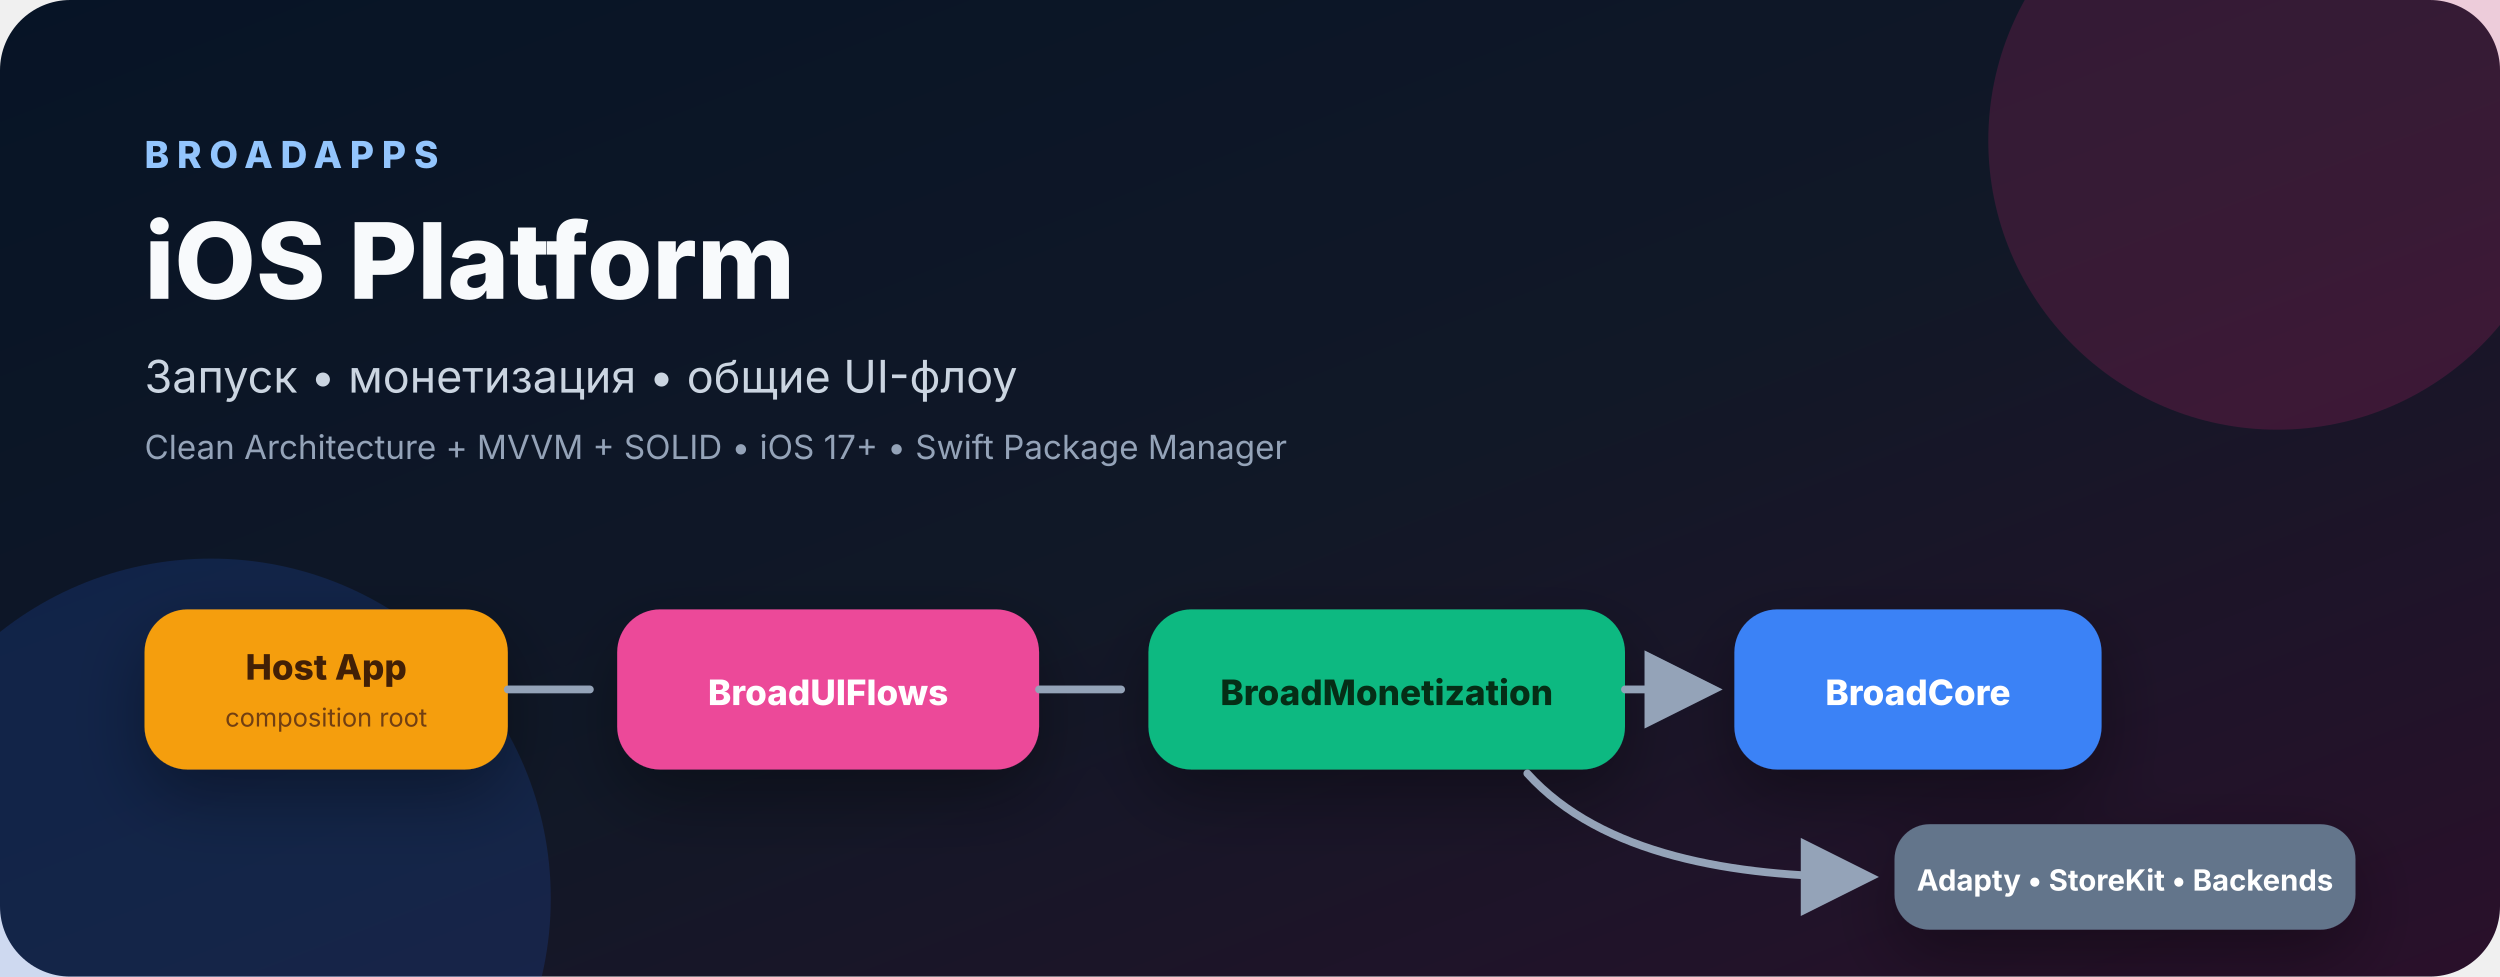
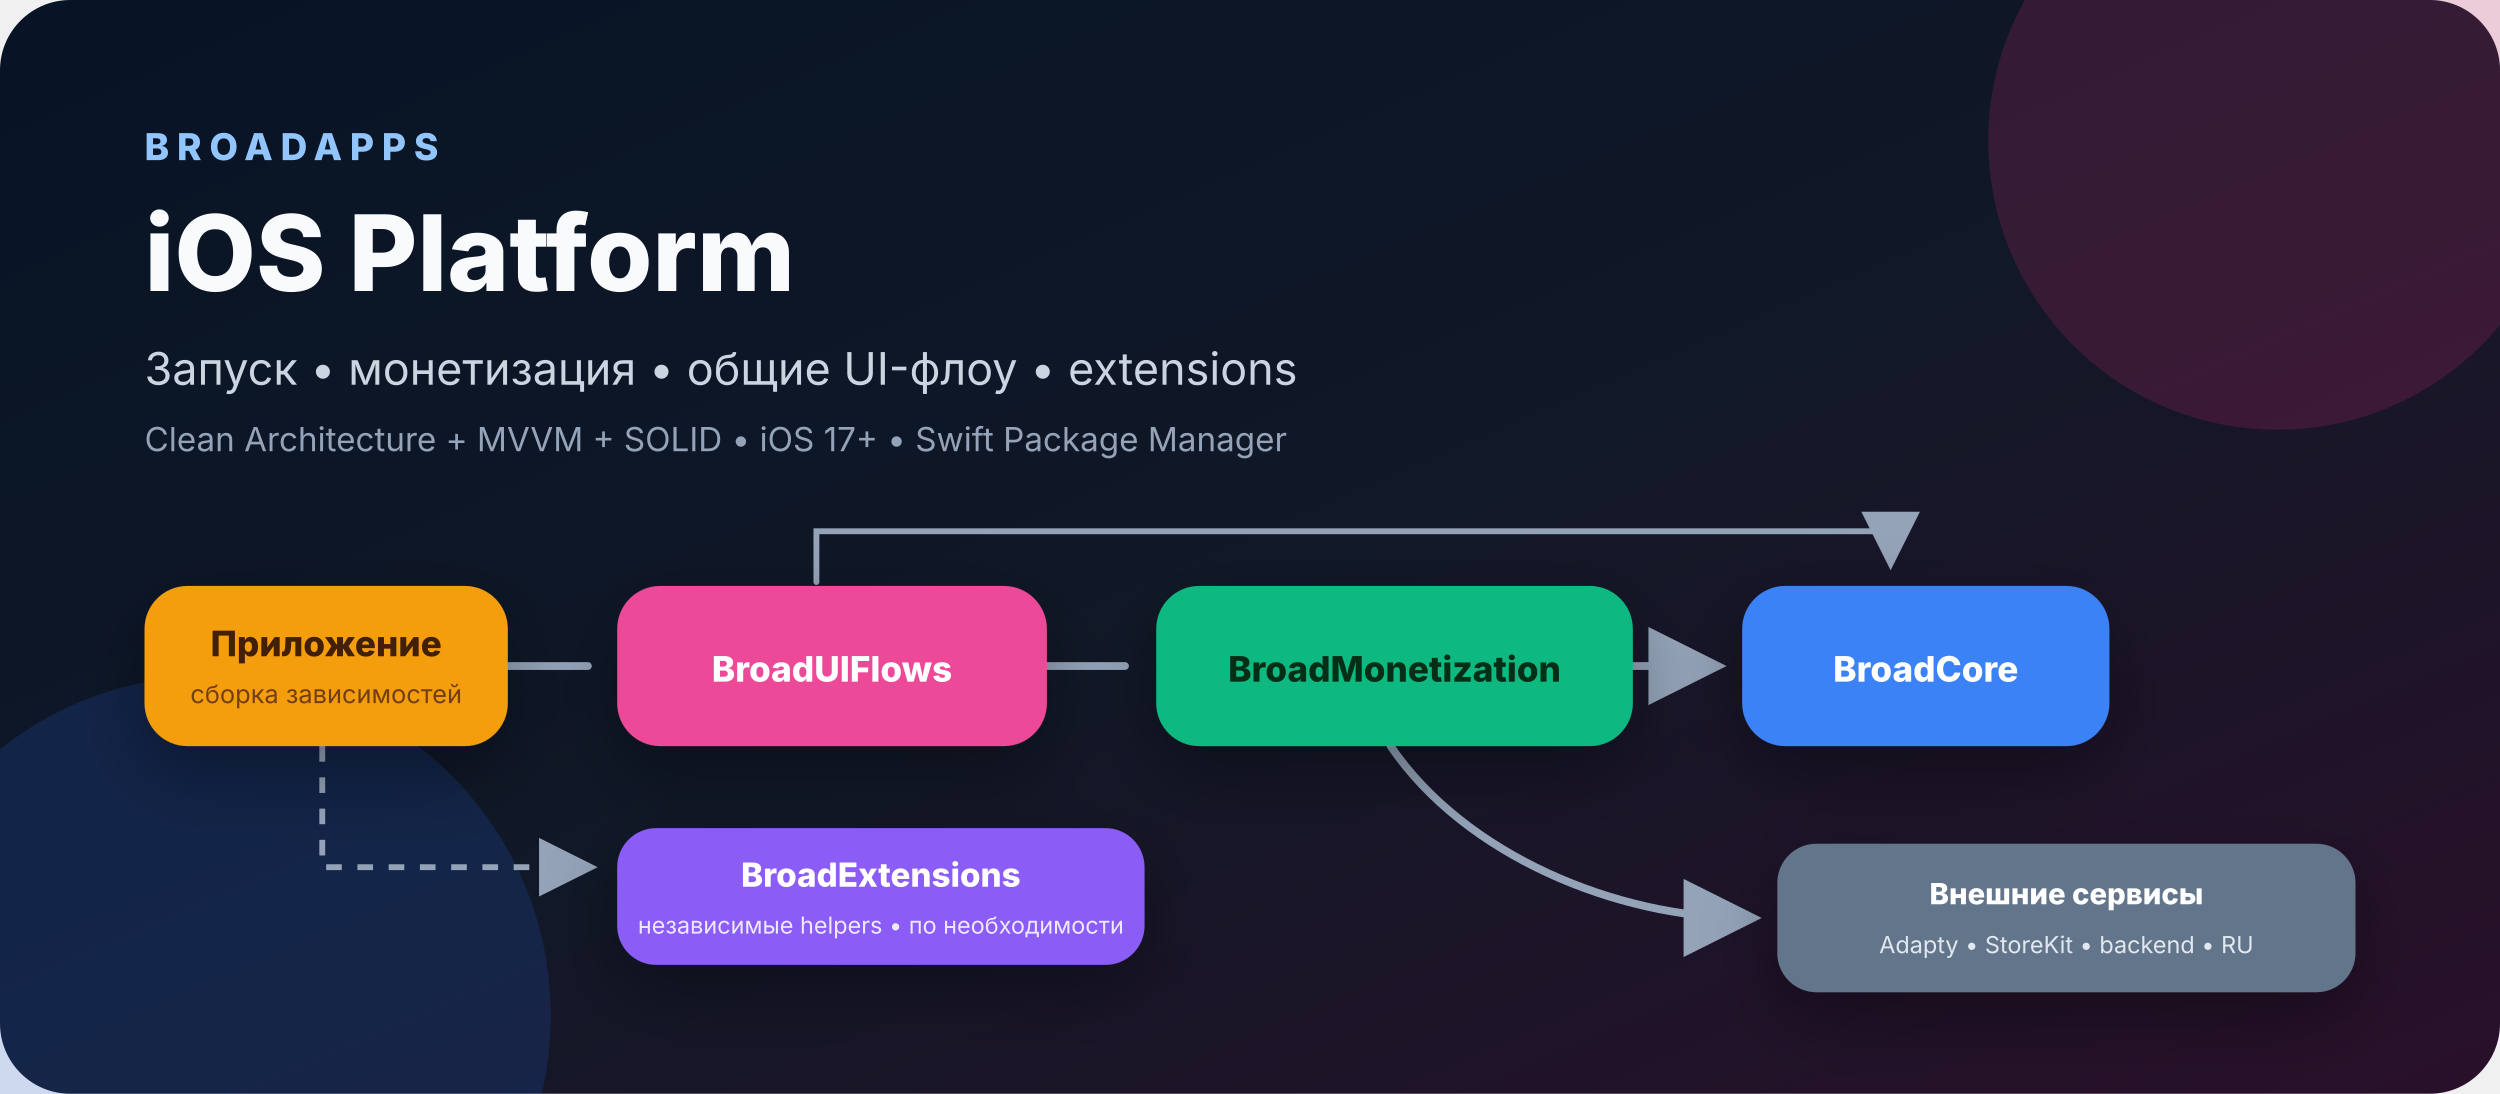
- <svg xmlns="http://www.w3.org/2000/svg" width="1280" height="500" viewBox="0 0 1280 500" role="img" aria-labelledby="title description">
+ <svg xmlns="http://www.w3.org/2000/svg" width="1280" height="560" viewBox="0 0 1280 560" role="img" aria-labelledby="title description">
  <defs>
    <linearGradient id="background" x1="0" y1="0" x2="1" y2="1">
      <stop offset="0" stop-color="#071426" />
      <stop offset="0.52" stop-color="#111827" />
      <stop offset="1" stop-color="#2A102A" />
    </linearGradient>
    <filter id="shadow" x="-25%" y="-30%" width="150%" height="170%">
      <feDropShadow dx="0" dy="14" stdDeviation="18" flood-color="#000000" flood-opacity="0.34" />
    </filter>
    <marker id="arrow" markerWidth="10" markerHeight="10" refX="8" refY="5" orient="auto">
      <path d="M0 0L10 5L0 10Z" fill="#94A3B8" />
    </marker>
  </defs>
-   <rect width="1280" height="500" rx="36" fill="url(#background)" />
+   <rect width="1280" height="560" rx="36" fill="url(#background)" />
  <circle cx="1166" cy="72" r="148" fill="#DB2777" opacity="0.18" />
-   <circle cx="108" cy="460" r="174" fill="#2563EB" opacity="0.17" />
-   <text x="74" y="86" fill="#93C5FD" font-family="-apple-system,BlinkMacSystemFont,Segoe UI,sans-serif" font-size="19" font-weight="800" letter-spacing="4">BROADAPPS</text>
-   <text x="74" y="153" fill="#F8FAFC" font-family="-apple-system,BlinkMacSystemFont,Segoe UI,sans-serif" font-size="54" font-weight="800">iOS Platform</text>
-   <text x="74" y="201" fill="#CBD5E1" font-family="-apple-system,BlinkMacSystemFont,Segoe UI,sans-serif" font-size="23">Запуск • монетизация • общие UI-флоу</text>
-   <text x="74" y="235" fill="#94A3B8" font-family="-apple-system,BlinkMacSystemFont,Segoe UI,sans-serif" font-size="17">Clean Architecture + MVVM + SOLID • iOS 17+ • Swift Package Manager</text>
+   <circle cx="108" cy="520" r="174" fill="#2563EB" opacity="0.17" />
+   <text x="74" y="82" fill="#93C5FD" font-family="-apple-system,BlinkMacSystemFont,Segoe UI,sans-serif" font-size="19" font-weight="800" letter-spacing="4">BROADAPPS</text>
+   <text x="74" y="149" fill="#F8FAFC" font-family="-apple-system,BlinkMacSystemFont,Segoe UI,sans-serif" font-size="54" font-weight="800">iOS Platform</text>
+   <text x="74" y="197" fill="#CBD5E1" font-family="-apple-system,BlinkMacSystemFont,Segoe UI,sans-serif" font-size="23">Запуск • монетизация • общие UI-флоу • extensions</text>
+   <text x="74" y="231" fill="#94A3B8" font-family="-apple-system,BlinkMacSystemFont,Segoe UI,sans-serif" font-size="17">Clean Architecture + MVVM + SOLID • iOS 17+ • Swift Package Manager</text>
+   <path d="M260 341H301M536 341H576M836 341H876" stroke="#94A3B8" stroke-width="4" stroke-linecap="round" marker-end="url(#arrow)" />
+   <path d="M418 298V272H968V286" fill="none" stroke="#94A3B8" stroke-width="3" stroke-linecap="round" marker-end="url(#arrow)" />
+   <path d="M165 382V444H300" fill="none" stroke="#94A3B8" stroke-width="3" stroke-dasharray="8 8" marker-end="url(#arrow)" />
+   <path d="M712 382C750 438 828 470 894 470" fill="none" stroke="#94A3B8" stroke-width="4" stroke-linecap="round" marker-end="url(#arrow)" />
  <g filter="url(#shadow)">
-     <rect x="74" y="312" width="186" height="82" rx="22" fill="#F59E0B" />
-     <rect x="316" y="312" width="216" height="82" rx="22" fill="#EC4899" />
-     <rect x="588" y="312" width="244" height="82" rx="22" fill="#10B981" />
-     <rect x="888" y="312" width="188" height="82" rx="22" fill="#3B82F6" />
-     <rect x="970" y="422" width="236" height="54" rx="18" fill="#64748B" />
+     <rect x="74" y="300" width="186" height="82" rx="22" fill="#F59E0B" />
+     <rect x="316" y="300" width="220" height="82" rx="22" fill="#EC4899" />
+     <rect x="592" y="300" width="244" height="82" rx="22" fill="#10B981" />
+     <rect x="892" y="300" width="188" height="82" rx="22" fill="#3B82F6" />
+     <rect x="316" y="424" width="270" height="70" rx="20" fill="#8B5CF6" />
+     <rect x="910" y="432" width="296" height="76" rx="20" fill="#64748B" />
  </g>
-   <path d="M260 353H302M532 353H574M832 353H874" stroke="#94A3B8" stroke-width="4" stroke-linecap="round" marker-end="url(#arrow)" />
-   <path d="M782 396C820 438 888 449 954 449" fill="none" stroke="#94A3B8" stroke-width="4" stroke-linecap="round" marker-end="url(#arrow)" />
-   <text x="167" y="348" text-anchor="middle" fill="#422006" font-family="-apple-system,BlinkMacSystemFont,Segoe UI,sans-serif" font-size="18" font-weight="800">Host App</text>
-   <text x="167" y="372" text-anchor="middle" fill="#713F12" font-family="-apple-system,BlinkMacSystemFont,Segoe UI,sans-serif" font-size="13">composition root</text>
-   <text x="424" y="361" text-anchor="middle" fill="#FFFFFF" font-family="-apple-system,BlinkMacSystemFont,Segoe UI,sans-serif" font-size="18" font-weight="800">BroadUIFlows</text>
-   <text x="710" y="361" text-anchor="middle" fill="#052E16" font-family="-apple-system,BlinkMacSystemFont,Segoe UI,sans-serif" font-size="18" font-weight="800">BroadMonetization</text>
-   <text x="982" y="361" text-anchor="middle" fill="#FFFFFF" font-family="-apple-system,BlinkMacSystemFont,Segoe UI,sans-serif" font-size="18" font-weight="800">BroadCore</text>
-   <text x="1088" y="456" text-anchor="middle" fill="#FFFFFF" font-family="-apple-system,BlinkMacSystemFont,Segoe UI,sans-serif" font-size="15" font-weight="700">Adapty • StoreKit • Backends</text>
+   <text x="167" y="336" text-anchor="middle" fill="#422006" font-family="-apple-system,BlinkMacSystemFont,Segoe UI,sans-serif" font-size="18" font-weight="800">Приложение</text>
+   <text x="167" y="360" text-anchor="middle" fill="#713F12" font-family="-apple-system,BlinkMacSystemFont,Segoe UI,sans-serif" font-size="13">сборка зависимостей</text>
+   <text x="426" y="349" text-anchor="middle" fill="#FFFFFF" font-family="-apple-system,BlinkMacSystemFont,Segoe UI,sans-serif" font-size="18" font-weight="800">BroadUIFlows</text>
+   <text x="714" y="349" text-anchor="middle" fill="#052E16" font-family="-apple-system,BlinkMacSystemFont,Segoe UI,sans-serif" font-size="18" font-weight="800">BroadMonetization</text>
+   <text x="986" y="349" text-anchor="middle" fill="#FFFFFF" font-family="-apple-system,BlinkMacSystemFont,Segoe UI,sans-serif" font-size="18" font-weight="800">BroadCore</text>
+   <text x="451" y="454" text-anchor="middle" fill="#FFFFFF" font-family="-apple-system,BlinkMacSystemFont,Segoe UI,sans-serif" font-size="17" font-weight="800">BroadExtensions</text>
+   <text x="451" y="478" text-anchor="middle" fill="#EDE9FE" font-family="-apple-system,BlinkMacSystemFont,Segoe UI,sans-serif" font-size="12">независимые helpers • по необходимости</text>
+   <text x="1058" y="463" text-anchor="middle" fill="#FFFFFF" font-family="-apple-system,BlinkMacSystemFont,Segoe UI,sans-serif" font-size="15" font-weight="800">Внешние сервисы</text>
+   <text x="1058" y="488" text-anchor="middle" fill="#E2E8F0" font-family="-apple-system,BlinkMacSystemFont,Segoe UI,sans-serif" font-size="12">Adapty • StoreKit • backend • RU</text>
</svg>
